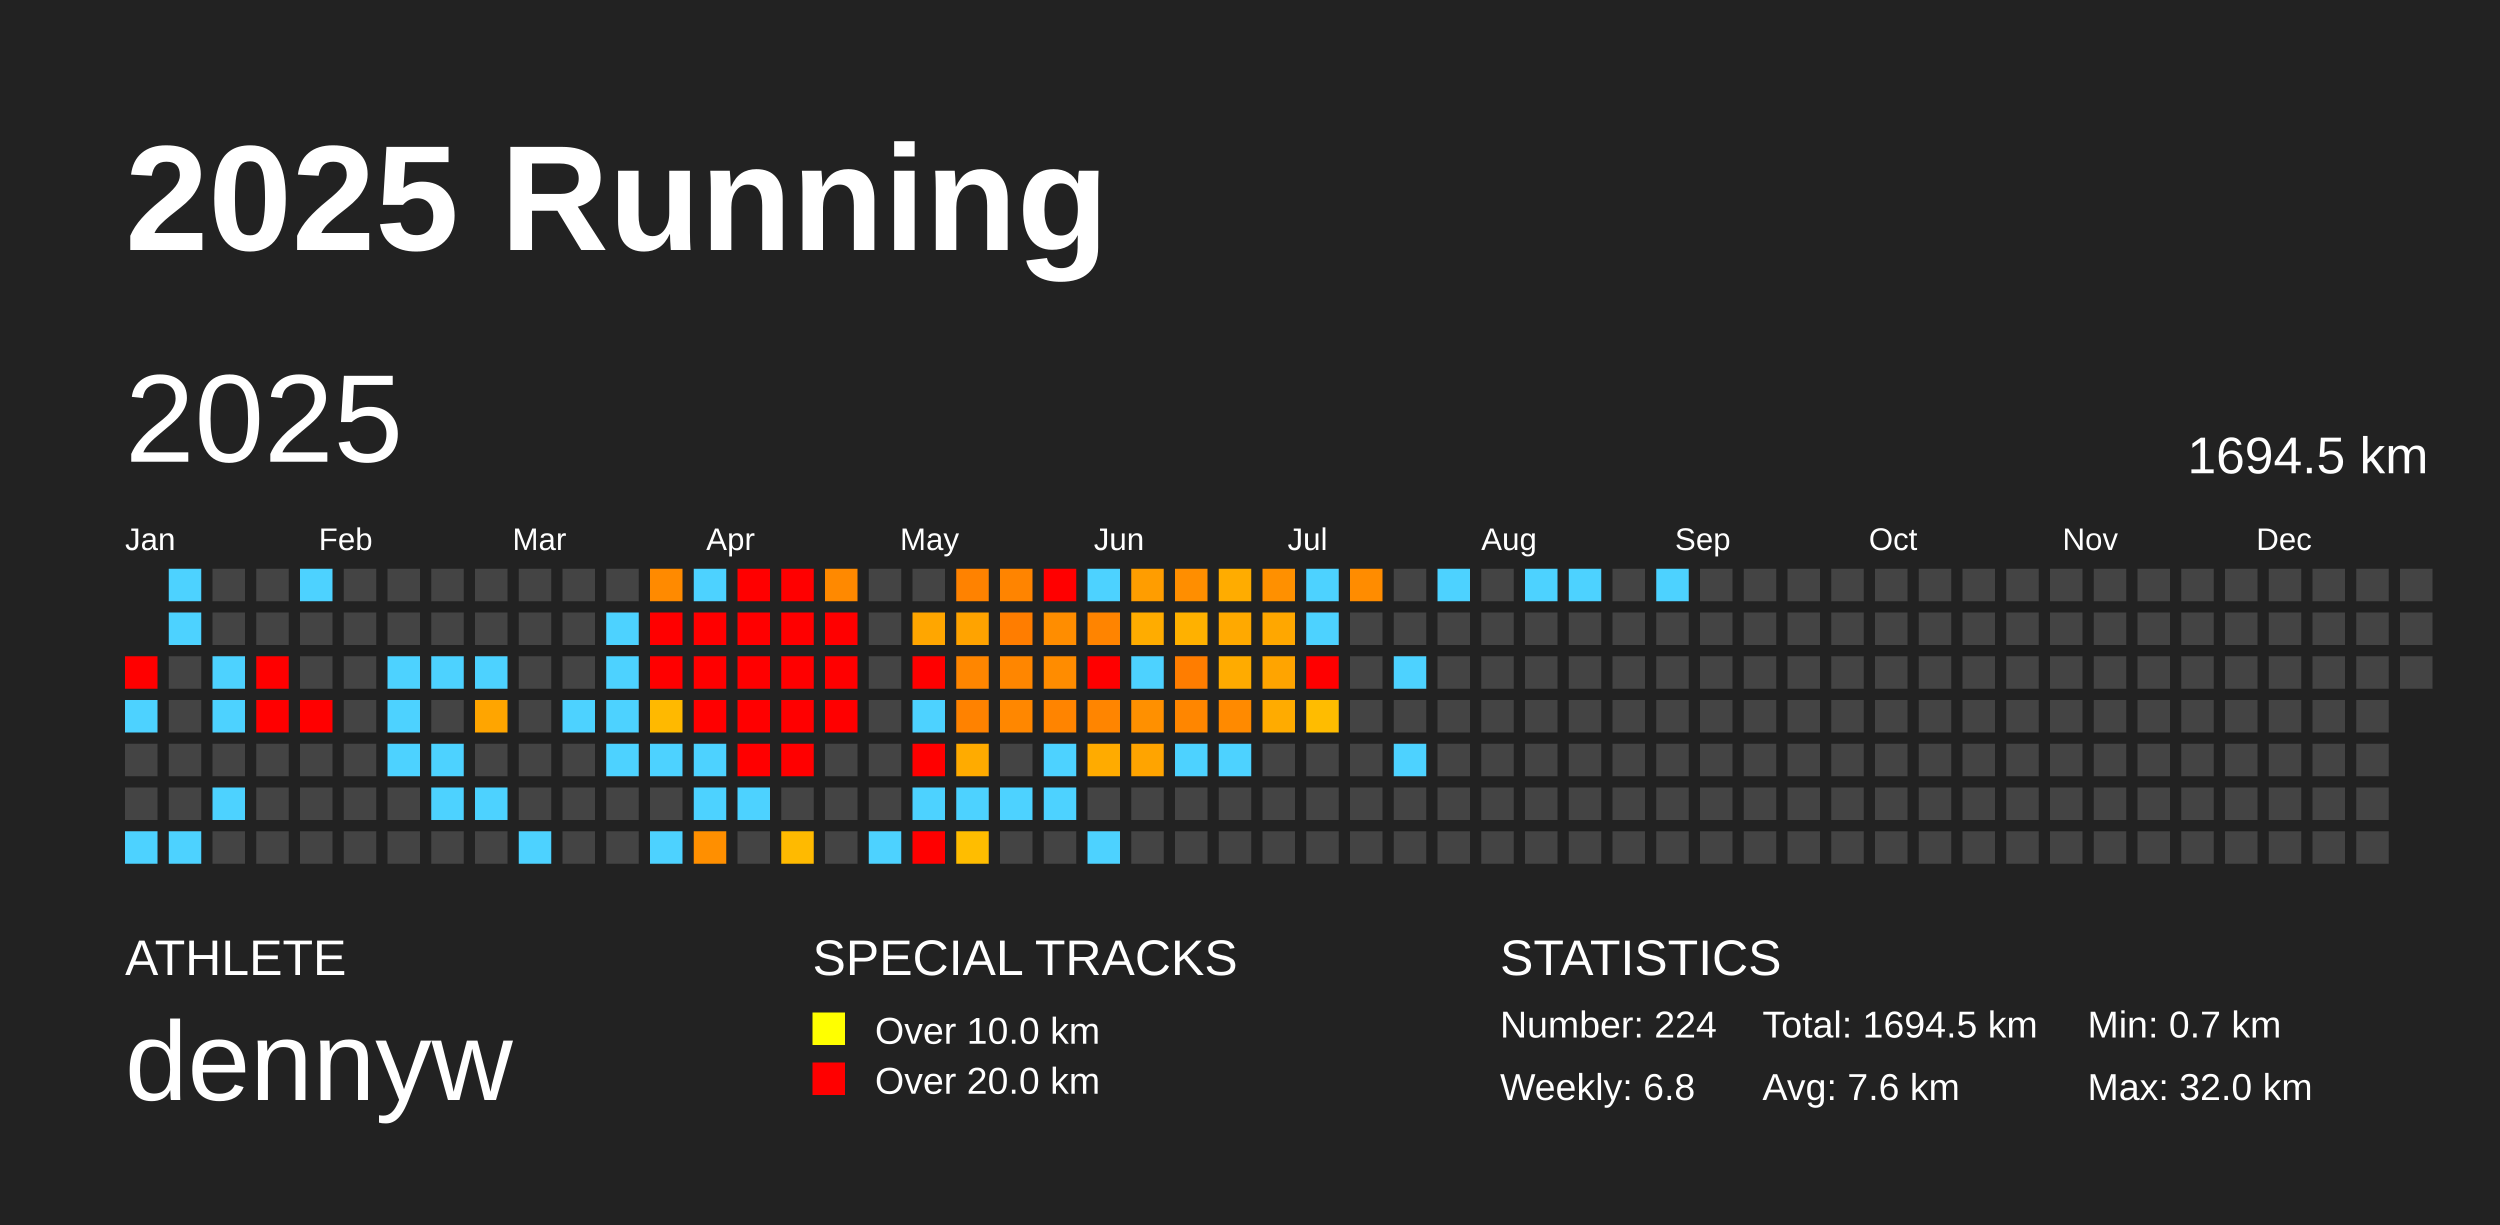
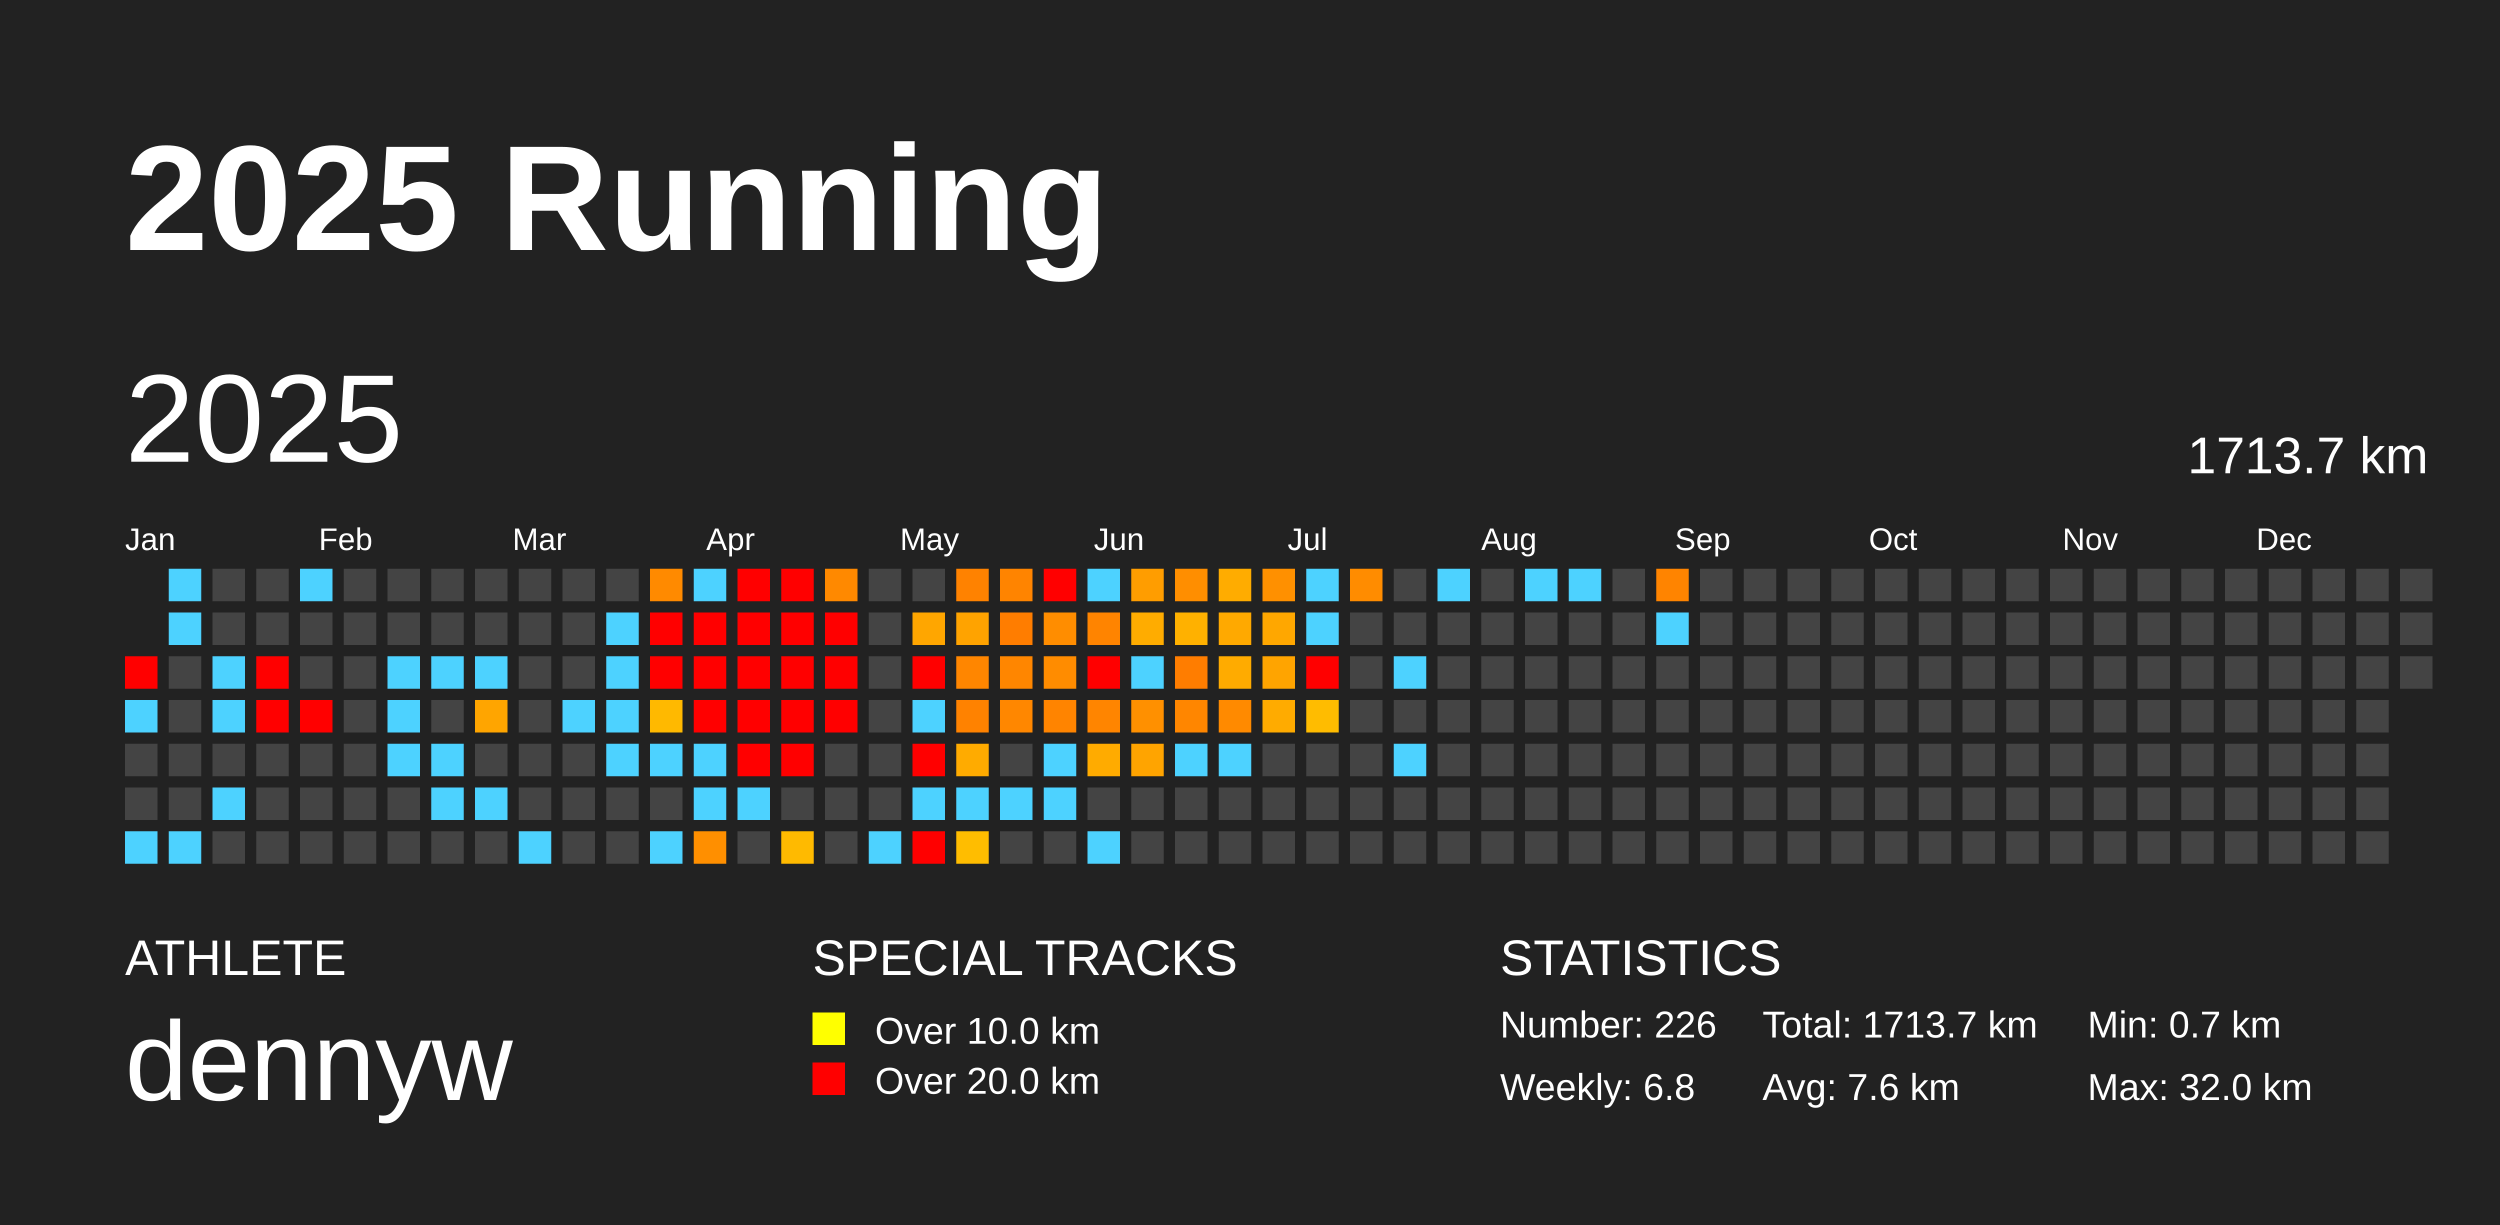
<svg xmlns="http://www.w3.org/2000/svg" baseProfile="full" height="98mm" version="1.1" viewBox="0,0,200,98" width="200mm">
  <defs />
  <rect fill="#222222" height="98" width="200" x="0" y="0" />
  <text fill="#FFFFFF" style="font-size:12px; font-family:Arial; font-weight:bold;" x="10" y="20">2025 Running</text>
  <text fill="#FFFFFF" style="font-size:4px; font-family:Arial" x="10" y="78">ATHLETE</text>
  <text fill="#FFFFFF" style="font-size:9px; font-family:Arial" x="10" y="88">dennyw</text>
  <text fill="#FFFFFF" style="font-size:4px; font-family:Arial" x="65" y="78">SPECIAL TRACKS</text>
  <rect fill="yellow" height="2.6" width="2.6" x="65" y="81" />
  <text fill="#FFFFFF" style="font-size:3px; font-family:Arial" x="70" y="83.5">Over 10.0 km</text>
  <rect fill="red" height="2.6" width="2.6" x="65" y="85" />
  <text fill="#FFFFFF" style="font-size:3px; font-family:Arial" x="70" y="87.5">Over 20.0 km</text>
  <text fill="#FFFFFF" style="font-size:4px; font-family:Arial" x="120" y="78">STATISTICS</text>
-   <text fill="#FFFFFF" style="font-size:3px; font-family:Arial" x="120" y="83">Number: 224</text>
+   <text fill="#FFFFFF" style="font-size:3px; font-family:Arial" x="120" y="83">Number: 226</text>
  <text fill="#FFFFFF" style="font-size:3px; font-family:Arial" x="120" y="88">Weekly: 6.8</text>
-   <text fill="#FFFFFF" style="font-size:3px; font-family:Arial" x="141" y="83">Total: 1694.5 km</text>
+   <text fill="#FFFFFF" style="font-size:3px; font-family:Arial" x="141" y="83">Total: 1713.7 km</text>
  <text fill="#FFFFFF" style="font-size:3px; font-family:Arial" x="141" y="88">Avg: 7.6 km</text>
  <text fill="#FFFFFF" style="font-size:3px; font-family:Arial" x="167" y="83">Min: 0.7 km</text>
  <text fill="#FFFFFF" style="font-size:3px; font-family:Arial" x="167" y="88">Max: 32.0 km</text>
  <text dominant-baseline="hanging" fill="#FFFFFF" style="font-size:10.0px; font-family:Arial;" x="10" y="30">2025</text>
-   <text dominant-baseline="hanging" fill="#FFFFFF" style="font-size:4.125px; font-family:Arial;" x="175" y="35">1694.5 km</text>
+   <text dominant-baseline="hanging" fill="#FFFFFF" style="font-size:4.125px; font-family:Arial;" x="175" y="35">1713.7 km</text>
  <text fill="#FFFFFF" style="font-size:2.5px; font-family:Arial" x="10.0" y="44">Jan</text>
  <text fill="#FFFFFF" style="font-size:2.5px; font-family:Arial" x="25.5" y="44">Feb</text>
  <text fill="#FFFFFF" style="font-size:2.5px; font-family:Arial" x="41.0" y="44">Mar</text>
  <text fill="#FFFFFF" style="font-size:2.5px; font-family:Arial" x="56.5" y="44">Apr</text>
  <text fill="#FFFFFF" style="font-size:2.5px; font-family:Arial" x="72.0" y="44">May</text>
  <text fill="#FFFFFF" style="font-size:2.5px; font-family:Arial" x="87.5" y="44">Jun</text>
  <text fill="#FFFFFF" style="font-size:2.5px; font-family:Arial" x="103.0" y="44">Jul</text>
  <text fill="#FFFFFF" style="font-size:2.5px; font-family:Arial" x="118.5" y="44">Aug</text>
  <text fill="#FFFFFF" style="font-size:2.5px; font-family:Arial" x="134.0" y="44">Sep</text>
  <text fill="#FFFFFF" style="font-size:2.5px; font-family:Arial" x="149.5" y="44">Oct</text>
  <text fill="#FFFFFF" style="font-size:2.5px; font-family:Arial" x="165.0" y="44">Nov</text>
  <text fill="#FFFFFF" style="font-size:2.5px; font-family:Arial" x="180.5" y="44">Dec</text>
  <rect fill="red" height="2.6" width="2.6" x="10.0" y="52.5" />
  <rect fill="#4dd2ff" height="2.6" width="2.6" x="10.0" y="56.0" />
  <rect fill="#444444" height="2.6" width="2.6" x="10.0" y="59.5" />
  <rect fill="#444444" height="2.6" width="2.6" x="10.0" y="63.0" />
  <rect fill="#4dd2ff" height="2.6" width="2.6" x="10.0" y="66.5" />
  <rect fill="#4dd2ff" height="2.6" width="2.6" x="13.5" y="45.5" />
  <rect fill="#4dd2ff" height="2.6" width="2.6" x="13.5" y="49.0" />
  <rect fill="#444444" height="2.6" width="2.6" x="13.5" y="52.5" />
  <rect fill="#444444" height="2.6" width="2.6" x="13.5" y="56.0" />
  <rect fill="#444444" height="2.6" width="2.6" x="13.5" y="59.5" />
  <rect fill="#444444" height="2.6" width="2.6" x="13.5" y="63.0" />
  <rect fill="#4dd2ff" height="2.6" width="2.6" x="13.5" y="66.5" />
  <rect fill="#444444" height="2.6" width="2.6" x="17.0" y="45.5" />
  <rect fill="#444444" height="2.6" width="2.6" x="17.0" y="49.0" />
  <rect fill="#4dd2ff" height="2.6" width="2.6" x="17.0" y="52.5" />
  <rect fill="#4dd2ff" height="2.6" width="2.6" x="17.0" y="56.0" />
  <rect fill="#444444" height="2.6" width="2.6" x="17.0" y="59.5" />
  <rect fill="#4dd2ff" height="2.6" width="2.6" x="17.0" y="63.0" />
  <rect fill="#444444" height="2.6" width="2.6" x="17.0" y="66.5" />
  <rect fill="#444444" height="2.6" width="2.6" x="20.5" y="45.5" />
  <rect fill="#444444" height="2.6" width="2.6" x="20.5" y="49.0" />
  <rect fill="red" height="2.6" width="2.6" x="20.5" y="52.5" />
  <rect fill="red" height="2.6" width="2.6" x="20.5" y="56.0" />
  <rect fill="#444444" height="2.6" width="2.6" x="20.5" y="59.5" />
  <rect fill="#444444" height="2.6" width="2.6" x="20.5" y="63.0" />
  <rect fill="#444444" height="2.6" width="2.6" x="20.5" y="66.5" />
  <rect fill="#4dd2ff" height="2.6" width="2.6" x="24.0" y="45.5" />
  <rect fill="#444444" height="2.6" width="2.6" x="24.0" y="49.0" />
  <rect fill="#444444" height="2.6" width="2.6" x="24.0" y="52.5" />
  <rect fill="red" height="2.6" width="2.6" x="24.0" y="56.0" />
  <rect fill="#444444" height="2.6" width="2.6" x="24.0" y="59.5" />
  <rect fill="#444444" height="2.6" width="2.6" x="24.0" y="63.0" />
  <rect fill="#444444" height="2.6" width="2.6" x="24.0" y="66.5" />
  <rect fill="#444444" height="2.6" width="2.6" x="27.5" y="45.5" />
  <rect fill="#444444" height="2.6" width="2.6" x="27.5" y="49.0" />
  <rect fill="#444444" height="2.6" width="2.6" x="27.5" y="52.5" />
  <rect fill="#444444" height="2.6" width="2.6" x="27.5" y="56.0" />
  <rect fill="#444444" height="2.6" width="2.6" x="27.5" y="59.5" />
  <rect fill="#444444" height="2.6" width="2.6" x="27.5" y="63.0" />
  <rect fill="#444444" height="2.6" width="2.6" x="27.5" y="66.5" />
  <rect fill="#444444" height="2.6" width="2.6" x="31.0" y="45.5" />
  <rect fill="#444444" height="2.6" width="2.6" x="31.0" y="49.0" />
  <rect fill="#4dd2ff" height="2.6" width="2.6" x="31.0" y="52.5" />
  <rect fill="#4dd2ff" height="2.6" width="2.6" x="31.0" y="56.0" />
  <rect fill="#4dd2ff" height="2.6" width="2.6" x="31.0" y="59.5" />
  <rect fill="#444444" height="2.6" width="2.6" x="31.0" y="63.0" />
  <rect fill="#444444" height="2.6" width="2.6" x="31.0" y="66.5" />
  <rect fill="#444444" height="2.6" width="2.6" x="34.5" y="45.5" />
  <rect fill="#444444" height="2.6" width="2.6" x="34.5" y="49.0" />
  <rect fill="#4dd2ff" height="2.6" width="2.6" x="34.5" y="52.5" />
  <rect fill="#444444" height="2.6" width="2.6" x="34.5" y="56.0" />
  <rect fill="#4dd2ff" height="2.6" width="2.6" x="34.5" y="59.5" />
  <rect fill="#4dd2ff" height="2.6" width="2.6" x="34.5" y="63.0" />
  <rect fill="#444444" height="2.6" width="2.6" x="34.5" y="66.5" />
  <rect fill="#444444" height="2.6" width="2.6" x="38.0" y="45.5" />
  <rect fill="#444444" height="2.6" width="2.6" x="38.0" y="49.0" />
  <rect fill="#4dd2ff" height="2.6" width="2.6" x="38.0" y="52.5" />
  <rect fill="#ffa500" height="2.6" width="2.6" x="38.0" y="56.0" />
  <rect fill="#444444" height="2.6" width="2.6" x="38.0" y="59.5" />
  <rect fill="#4dd2ff" height="2.6" width="2.6" x="38.0" y="63.0" />
  <rect fill="#444444" height="2.6" width="2.6" x="38.0" y="66.5" />
  <rect fill="#444444" height="2.6" width="2.6" x="41.5" y="45.5" />
  <rect fill="#444444" height="2.6" width="2.6" x="41.5" y="49.0" />
  <rect fill="#444444" height="2.6" width="2.6" x="41.5" y="52.5" />
  <rect fill="#444444" height="2.6" width="2.6" x="41.5" y="56.0" />
  <rect fill="#444444" height="2.6" width="2.6" x="41.5" y="59.5" />
  <rect fill="#444444" height="2.6" width="2.6" x="41.5" y="63.0" />
  <rect fill="#4dd2ff" height="2.6" width="2.6" x="41.5" y="66.5" />
  <rect fill="#444444" height="2.6" width="2.6" x="45.0" y="45.5" />
  <rect fill="#444444" height="2.6" width="2.6" x="45.0" y="49.0" />
  <rect fill="#444444" height="2.6" width="2.6" x="45.0" y="52.5" />
  <rect fill="#4dd2ff" height="2.6" width="2.6" x="45.0" y="56.0" />
  <rect fill="#444444" height="2.6" width="2.6" x="45.0" y="59.5" />
  <rect fill="#444444" height="2.6" width="2.6" x="45.0" y="63.0" />
  <rect fill="#444444" height="2.6" width="2.6" x="45.0" y="66.5" />
  <rect fill="#444444" height="2.6" width="2.6" x="48.5" y="45.5" />
  <rect fill="#4dd2ff" height="2.6" width="2.6" x="48.5" y="49.0" />
  <rect fill="#4dd2ff" height="2.6" width="2.6" x="48.5" y="52.5" />
  <rect fill="#4dd2ff" height="2.6" width="2.6" x="48.5" y="56.0" />
  <rect fill="#4dd2ff" height="2.6" width="2.6" x="48.5" y="59.5" />
  <rect fill="#444444" height="2.6" width="2.6" x="48.5" y="63.0" />
  <rect fill="#444444" height="2.6" width="2.6" x="48.5" y="66.5" />
  <rect fill="#ff8a00" height="2.6" width="2.6" x="52.0" y="45.5" />
  <rect fill="red" height="2.6" width="2.6" x="52.0" y="49.0" />
  <rect fill="red" height="2.6" width="2.6" x="52.0" y="52.5" />
  <rect fill="#ffb900" height="2.6" width="2.6" x="52.0" y="56.0" />
  <rect fill="#4dd2ff" height="2.6" width="2.6" x="52.0" y="59.5" />
  <rect fill="#444444" height="2.6" width="2.6" x="52.0" y="63.0" />
  <rect fill="#4dd2ff" height="2.6" width="2.6" x="52.0" y="66.5" />
  <rect fill="#4dd2ff" height="2.6" width="2.6" x="55.5" y="45.5" />
  <rect fill="red" height="2.6" width="2.6" x="55.5" y="49.0" />
  <rect fill="red" height="2.6" width="2.6" x="55.5" y="52.5" />
  <rect fill="red" height="2.6" width="2.6" x="55.5" y="56.0" />
  <rect fill="#4dd2ff" height="2.6" width="2.6" x="55.5" y="59.5" />
  <rect fill="#4dd2ff" height="2.6" width="2.6" x="55.5" y="63.0" />
  <rect fill="#ff8f00" height="2.6" width="2.6" x="55.5" y="66.5" />
  <rect fill="red" height="2.6" width="2.6" x="59.0" y="45.5" />
  <rect fill="red" height="2.6" width="2.6" x="59.0" y="49.0" />
  <rect fill="red" height="2.6" width="2.6" x="59.0" y="52.5" />
  <rect fill="red" height="2.6" width="2.6" x="59.0" y="56.0" />
  <rect fill="red" height="2.6" width="2.6" x="59.0" y="59.5" />
  <rect fill="#4dd2ff" height="2.6" width="2.6" x="59.0" y="63.0" />
  <rect fill="#444444" height="2.6" width="2.6" x="59.0" y="66.5" />
  <rect fill="red" height="2.6" width="2.6" x="62.5" y="45.5" />
  <rect fill="red" height="2.6" width="2.6" x="62.5" y="49.0" />
  <rect fill="red" height="2.6" width="2.6" x="62.5" y="52.5" />
  <rect fill="red" height="2.6" width="2.6" x="62.5" y="56.0" />
  <rect fill="red" height="2.6" width="2.6" x="62.5" y="59.5" />
  <rect fill="#444444" height="2.6" width="2.6" x="62.5" y="63.0" />
  <rect fill="#ffba00" height="2.6" width="2.6" x="62.5" y="66.5" />
  <rect fill="#ff8900" height="2.6" width="2.6" x="66.0" y="45.5" />
  <rect fill="red" height="2.6" width="2.6" x="66.0" y="49.0" />
  <rect fill="red" height="2.6" width="2.6" x="66.0" y="52.5" />
  <rect fill="red" height="2.6" width="2.6" x="66.0" y="56.0" />
  <rect fill="#444444" height="2.6" width="2.6" x="66.0" y="59.5" />
  <rect fill="#444444" height="2.6" width="2.6" x="66.0" y="63.0" />
  <rect fill="#444444" height="2.6" width="2.6" x="66.0" y="66.5" />
  <rect fill="#444444" height="2.6" width="2.6" x="69.5" y="45.5" />
  <rect fill="#444444" height="2.6" width="2.6" x="69.5" y="49.0" />
  <rect fill="#444444" height="2.6" width="2.6" x="69.5" y="52.5" />
  <rect fill="#444444" height="2.6" width="2.6" x="69.5" y="56.0" />
  <rect fill="#444444" height="2.6" width="2.6" x="69.5" y="59.5" />
  <rect fill="#444444" height="2.6" width="2.6" x="69.5" y="63.0" />
  <rect fill="#4dd2ff" height="2.6" width="2.6" x="69.5" y="66.5" />
  <rect fill="#444444" height="2.6" width="2.6" x="73.0" y="45.5" />
  <rect fill="#ffa600" height="2.6" width="2.6" x="73.0" y="49.0" />
  <rect fill="red" height="2.6" width="2.6" x="73.0" y="52.5" />
  <rect fill="#4dd2ff" height="2.6" width="2.6" x="73.0" y="56.0" />
  <rect fill="red" height="2.6" width="2.6" x="73.0" y="59.5" />
  <rect fill="#4dd2ff" height="2.6" width="2.6" x="73.0" y="63.0" />
  <rect fill="red" height="2.6" width="2.6" x="73.0" y="66.5" />
  <rect fill="#ff8200" height="2.6" width="2.6" x="76.5" y="45.5" />
  <rect fill="#ffa300" height="2.6" width="2.6" x="76.5" y="49.0" />
  <rect fill="#ff8600" height="2.6" width="2.6" x="76.5" y="52.5" />
  <rect fill="#ff8200" height="2.6" width="2.6" x="76.5" y="56.0" />
  <rect fill="#ffab00" height="2.6" width="2.6" x="76.5" y="59.5" />
  <rect fill="#4dd2ff" height="2.6" width="2.6" x="76.5" y="63.0" />
  <rect fill="#ffbd00" height="2.6" width="2.6" x="76.5" y="66.5" />
  <rect fill="#ff8400" height="2.6" width="2.6" x="80.0" y="45.5" />
  <rect fill="#ff7d00" height="2.6" width="2.6" x="80.0" y="49.0" />
  <rect fill="#ff8600" height="2.6" width="2.6" x="80.0" y="52.5" />
  <rect fill="#ff8700" height="2.6" width="2.6" x="80.0" y="56.0" />
  <rect fill="#444444" height="2.6" width="2.6" x="80.0" y="59.5" />
  <rect fill="#4dd2ff" height="2.6" width="2.6" x="80.0" y="63.0" />
  <rect fill="#444444" height="2.6" width="2.6" x="80.0" y="66.5" />
  <rect fill="red" height="2.6" width="2.6" x="83.5" y="45.5" />
  <rect fill="#ff8d00" height="2.6" width="2.6" x="83.5" y="49.0" />
  <rect fill="#ff8c00" height="2.6" width="2.6" x="83.5" y="52.5" />
  <rect fill="#ff8400" height="2.6" width="2.6" x="83.5" y="56.0" />
  <rect fill="#4dd2ff" height="2.6" width="2.6" x="83.5" y="59.5" />
  <rect fill="#4dd2ff" height="2.6" width="2.6" x="83.5" y="63.0" />
  <rect fill="#444444" height="2.6" width="2.6" x="83.5" y="66.5" />
  <rect fill="#4dd2ff" height="2.6" width="2.6" x="87.0" y="45.5" />
  <rect fill="#ff8400" height="2.6" width="2.6" x="87.0" y="49.0" />
  <rect fill="red" height="2.6" width="2.6" x="87.0" y="52.5" />
  <rect fill="#ff8500" height="2.6" width="2.6" x="87.0" y="56.0" />
  <rect fill="#ffab00" height="2.6" width="2.6" x="87.0" y="59.5" />
  <rect fill="#444444" height="2.6" width="2.6" x="87.0" y="63.0" />
  <rect fill="#4dd2ff" height="2.6" width="2.6" x="87.0" y="66.5" />
  <rect fill="#ff9d00" height="2.6" width="2.6" x="90.5" y="45.5" />
  <rect fill="#ffac00" height="2.6" width="2.6" x="90.5" y="49.0" />
  <rect fill="#4dd2ff" height="2.6" width="2.6" x="90.5" y="52.5" />
  <rect fill="#ff9000" height="2.6" width="2.6" x="90.5" y="56.0" />
  <rect fill="#ffa400" height="2.6" width="2.6" x="90.5" y="59.5" />
  <rect fill="#444444" height="2.6" width="2.6" x="90.5" y="63.0" />
  <rect fill="#444444" height="2.6" width="2.6" x="90.5" y="66.5" />
  <rect fill="#ff8e00" height="2.6" width="2.6" x="94.0" y="45.5" />
  <rect fill="#ffb100" height="2.6" width="2.6" x="94.0" y="49.0" />
  <rect fill="#ff7d00" height="2.6" width="2.6" x="94.0" y="52.5" />
  <rect fill="#ff8600" height="2.6" width="2.6" x="94.0" y="56.0" />
  <rect fill="#4dd2ff" height="2.6" width="2.6" x="94.0" y="59.5" />
  <rect fill="#444444" height="2.6" width="2.6" x="94.0" y="63.0" />
  <rect fill="#444444" height="2.6" width="2.6" x="94.0" y="66.5" />
  <rect fill="#ffac00" height="2.6" width="2.6" x="97.5" y="45.5" />
  <rect fill="#ffa900" height="2.6" width="2.6" x="97.5" y="49.0" />
  <rect fill="#ffab00" height="2.6" width="2.6" x="97.5" y="52.5" />
  <rect fill="#ff8a00" height="2.6" width="2.6" x="97.5" y="56.0" />
  <rect fill="#4dd2ff" height="2.6" width="2.6" x="97.5" y="59.5" />
  <rect fill="#444444" height="2.6" width="2.6" x="97.5" y="63.0" />
  <rect fill="#444444" height="2.6" width="2.6" x="97.5" y="66.5" />
  <rect fill="#ff9000" height="2.6" width="2.6" x="101.0" y="45.5" />
  <rect fill="#ffa700" height="2.6" width="2.6" x="101.0" y="49.0" />
  <rect fill="#ffa400" height="2.6" width="2.6" x="101.0" y="52.5" />
  <rect fill="#ffab00" height="2.6" width="2.6" x="101.0" y="56.0" />
  <rect fill="#444444" height="2.6" width="2.6" x="101.0" y="59.5" />
  <rect fill="#444444" height="2.6" width="2.6" x="101.0" y="63.0" />
  <rect fill="#444444" height="2.6" width="2.6" x="101.0" y="66.5" />
  <rect fill="#4dd2ff" height="2.6" width="2.6" x="104.5" y="45.5" />
  <rect fill="#4dd2ff" height="2.6" width="2.6" x="104.5" y="49.0" />
  <rect fill="red" height="2.6" width="2.6" x="104.5" y="52.5" />
  <rect fill="#ffbc00" height="2.6" width="2.6" x="104.5" y="56.0" />
  <rect fill="#444444" height="2.6" width="2.6" x="104.5" y="59.5" />
  <rect fill="#444444" height="2.6" width="2.6" x="104.5" y="63.0" />
  <rect fill="#444444" height="2.6" width="2.6" x="104.5" y="66.5" />
  <rect fill="#ff8c00" height="2.6" width="2.6" x="108.0" y="45.5" />
  <rect fill="#444444" height="2.6" width="2.6" x="108.0" y="49.0" />
  <rect fill="#444444" height="2.6" width="2.6" x="108.0" y="52.5" />
  <rect fill="#444444" height="2.6" width="2.6" x="108.0" y="56.0" />
  <rect fill="#444444" height="2.6" width="2.6" x="108.0" y="59.5" />
  <rect fill="#444444" height="2.6" width="2.6" x="108.0" y="63.0" />
  <rect fill="#444444" height="2.6" width="2.6" x="108.0" y="66.5" />
  <rect fill="#444444" height="2.6" width="2.6" x="111.5" y="45.5" />
  <rect fill="#444444" height="2.6" width="2.6" x="111.5" y="49.0" />
  <rect fill="#4dd2ff" height="2.6" width="2.6" x="111.5" y="52.5" />
  <rect fill="#444444" height="2.6" width="2.6" x="111.5" y="56.0" />
  <rect fill="#4dd2ff" height="2.6" width="2.6" x="111.5" y="59.5" />
  <rect fill="#444444" height="2.6" width="2.6" x="111.5" y="63.0" />
  <rect fill="#444444" height="2.6" width="2.6" x="111.5" y="66.5" />
  <rect fill="#4dd2ff" height="2.6" width="2.6" x="115.0" y="45.5" />
  <rect fill="#444444" height="2.6" width="2.6" x="115.0" y="49.0" />
  <rect fill="#444444" height="2.6" width="2.6" x="115.0" y="52.5" />
  <rect fill="#444444" height="2.6" width="2.6" x="115.0" y="56.0" />
  <rect fill="#444444" height="2.6" width="2.6" x="115.0" y="59.5" />
  <rect fill="#444444" height="2.6" width="2.6" x="115.0" y="63.0" />
  <rect fill="#444444" height="2.6" width="2.6" x="115.0" y="66.5" />
  <rect fill="#444444" height="2.6" width="2.6" x="118.5" y="45.5" />
  <rect fill="#444444" height="2.6" width="2.6" x="118.5" y="49.0" />
  <rect fill="#444444" height="2.6" width="2.6" x="118.5" y="52.5" />
  <rect fill="#444444" height="2.6" width="2.6" x="118.5" y="56.0" />
  <rect fill="#444444" height="2.6" width="2.6" x="118.5" y="59.5" />
  <rect fill="#444444" height="2.6" width="2.6" x="118.5" y="63.0" />
  <rect fill="#444444" height="2.6" width="2.6" x="118.5" y="66.5" />
  <rect fill="#4dd2ff" height="2.6" width="2.6" x="122.0" y="45.5" />
  <rect fill="#444444" height="2.6" width="2.6" x="122.0" y="49.0" />
  <rect fill="#444444" height="2.6" width="2.6" x="122.0" y="52.5" />
  <rect fill="#444444" height="2.6" width="2.6" x="122.0" y="56.0" />
  <rect fill="#444444" height="2.6" width="2.6" x="122.0" y="59.5" />
  <rect fill="#444444" height="2.6" width="2.6" x="122.0" y="63.0" />
  <rect fill="#444444" height="2.6" width="2.6" x="122.0" y="66.5" />
  <rect fill="#4dd2ff" height="2.6" width="2.6" x="125.5" y="45.5" />
  <rect fill="#444444" height="2.6" width="2.6" x="125.5" y="49.0" />
  <rect fill="#444444" height="2.6" width="2.6" x="125.5" y="52.5" />
  <rect fill="#444444" height="2.6" width="2.6" x="125.5" y="56.0" />
  <rect fill="#444444" height="2.6" width="2.6" x="125.5" y="59.5" />
  <rect fill="#444444" height="2.6" width="2.6" x="125.5" y="63.0" />
  <rect fill="#444444" height="2.6" width="2.6" x="125.5" y="66.5" />
  <rect fill="#444444" height="2.6" width="2.6" x="129.0" y="45.5" />
  <rect fill="#444444" height="2.6" width="2.6" x="129.0" y="49.0" />
  <rect fill="#444444" height="2.6" width="2.6" x="129.0" y="52.5" />
  <rect fill="#444444" height="2.6" width="2.6" x="129.0" y="56.0" />
  <rect fill="#444444" height="2.6" width="2.6" x="129.0" y="59.5" />
  <rect fill="#444444" height="2.6" width="2.6" x="129.0" y="63.0" />
  <rect fill="#444444" height="2.6" width="2.6" x="129.0" y="66.5" />
-   <rect fill="#4dd2ff" height="2.6" width="2.6" x="132.5" y="45.5" />
-   <rect fill="#444444" height="2.6" width="2.6" x="132.5" y="49.0" />
+   <rect fill="#ff8400" height="2.6" width="2.6" x="132.5" y="45.5" />
+   <rect fill="#4dd2ff" height="2.6" width="2.6" x="132.5" y="49.0" />
  <rect fill="#444444" height="2.6" width="2.6" x="132.5" y="52.5" />
  <rect fill="#444444" height="2.6" width="2.6" x="132.5" y="56.0" />
  <rect fill="#444444" height="2.6" width="2.6" x="132.5" y="59.5" />
  <rect fill="#444444" height="2.6" width="2.6" x="132.5" y="63.0" />
  <rect fill="#444444" height="2.6" width="2.6" x="132.5" y="66.5" />
  <rect fill="#444444" height="2.6" width="2.6" x="136.0" y="45.5" />
  <rect fill="#444444" height="2.6" width="2.6" x="136.0" y="49.0" />
  <rect fill="#444444" height="2.6" width="2.6" x="136.0" y="52.5" />
  <rect fill="#444444" height="2.6" width="2.6" x="136.0" y="56.0" />
  <rect fill="#444444" height="2.6" width="2.6" x="136.0" y="59.5" />
  <rect fill="#444444" height="2.6" width="2.6" x="136.0" y="63.0" />
  <rect fill="#444444" height="2.6" width="2.6" x="136.0" y="66.5" />
  <rect fill="#444444" height="2.6" width="2.6" x="139.5" y="45.5" />
  <rect fill="#444444" height="2.6" width="2.6" x="139.5" y="49.0" />
  <rect fill="#444444" height="2.6" width="2.6" x="139.5" y="52.5" />
  <rect fill="#444444" height="2.6" width="2.6" x="139.5" y="56.0" />
  <rect fill="#444444" height="2.6" width="2.6" x="139.5" y="59.5" />
  <rect fill="#444444" height="2.6" width="2.6" x="139.5" y="63.0" />
  <rect fill="#444444" height="2.6" width="2.6" x="139.5" y="66.5" />
  <rect fill="#444444" height="2.6" width="2.6" x="143.0" y="45.5" />
  <rect fill="#444444" height="2.6" width="2.6" x="143.0" y="49.0" />
  <rect fill="#444444" height="2.6" width="2.6" x="143.0" y="52.5" />
  <rect fill="#444444" height="2.6" width="2.6" x="143.0" y="56.0" />
  <rect fill="#444444" height="2.6" width="2.6" x="143.0" y="59.5" />
  <rect fill="#444444" height="2.6" width="2.6" x="143.0" y="63.0" />
  <rect fill="#444444" height="2.6" width="2.6" x="143.0" y="66.5" />
  <rect fill="#444444" height="2.6" width="2.6" x="146.5" y="45.5" />
  <rect fill="#444444" height="2.6" width="2.6" x="146.5" y="49.0" />
  <rect fill="#444444" height="2.6" width="2.6" x="146.5" y="52.5" />
  <rect fill="#444444" height="2.6" width="2.6" x="146.5" y="56.0" />
  <rect fill="#444444" height="2.6" width="2.6" x="146.5" y="59.5" />
  <rect fill="#444444" height="2.6" width="2.6" x="146.5" y="63.0" />
  <rect fill="#444444" height="2.6" width="2.6" x="146.5" y="66.5" />
  <rect fill="#444444" height="2.6" width="2.6" x="150.0" y="45.5" />
  <rect fill="#444444" height="2.6" width="2.6" x="150.0" y="49.0" />
  <rect fill="#444444" height="2.6" width="2.6" x="150.0" y="52.5" />
  <rect fill="#444444" height="2.6" width="2.6" x="150.0" y="56.0" />
  <rect fill="#444444" height="2.6" width="2.6" x="150.0" y="59.5" />
  <rect fill="#444444" height="2.6" width="2.6" x="150.0" y="63.0" />
  <rect fill="#444444" height="2.6" width="2.6" x="150.0" y="66.5" />
  <rect fill="#444444" height="2.6" width="2.6" x="153.5" y="45.5" />
  <rect fill="#444444" height="2.6" width="2.6" x="153.5" y="49.0" />
  <rect fill="#444444" height="2.6" width="2.6" x="153.5" y="52.5" />
  <rect fill="#444444" height="2.6" width="2.6" x="153.5" y="56.0" />
  <rect fill="#444444" height="2.6" width="2.6" x="153.5" y="59.5" />
  <rect fill="#444444" height="2.6" width="2.6" x="153.5" y="63.0" />
  <rect fill="#444444" height="2.6" width="2.6" x="153.5" y="66.5" />
  <rect fill="#444444" height="2.6" width="2.6" x="157.0" y="45.5" />
  <rect fill="#444444" height="2.6" width="2.6" x="157.0" y="49.0" />
  <rect fill="#444444" height="2.6" width="2.6" x="157.0" y="52.5" />
  <rect fill="#444444" height="2.6" width="2.6" x="157.0" y="56.0" />
  <rect fill="#444444" height="2.6" width="2.6" x="157.0" y="59.5" />
  <rect fill="#444444" height="2.6" width="2.6" x="157.0" y="63.0" />
  <rect fill="#444444" height="2.6" width="2.6" x="157.0" y="66.5" />
  <rect fill="#444444" height="2.6" width="2.6" x="160.5" y="45.5" />
  <rect fill="#444444" height="2.6" width="2.6" x="160.5" y="49.0" />
  <rect fill="#444444" height="2.6" width="2.6" x="160.5" y="52.5" />
  <rect fill="#444444" height="2.6" width="2.6" x="160.5" y="56.0" />
  <rect fill="#444444" height="2.6" width="2.6" x="160.5" y="59.5" />
  <rect fill="#444444" height="2.6" width="2.6" x="160.5" y="63.0" />
  <rect fill="#444444" height="2.6" width="2.6" x="160.5" y="66.5" />
  <rect fill="#444444" height="2.6" width="2.6" x="164.0" y="45.5" />
  <rect fill="#444444" height="2.6" width="2.6" x="164.0" y="49.0" />
  <rect fill="#444444" height="2.6" width="2.6" x="164.0" y="52.5" />
  <rect fill="#444444" height="2.6" width="2.6" x="164.0" y="56.0" />
  <rect fill="#444444" height="2.6" width="2.6" x="164.0" y="59.5" />
  <rect fill="#444444" height="2.6" width="2.6" x="164.0" y="63.0" />
  <rect fill="#444444" height="2.6" width="2.6" x="164.0" y="66.5" />
  <rect fill="#444444" height="2.6" width="2.6" x="167.5" y="45.5" />
  <rect fill="#444444" height="2.6" width="2.6" x="167.5" y="49.0" />
  <rect fill="#444444" height="2.6" width="2.6" x="167.5" y="52.5" />
  <rect fill="#444444" height="2.6" width="2.6" x="167.5" y="56.0" />
  <rect fill="#444444" height="2.6" width="2.6" x="167.5" y="59.5" />
  <rect fill="#444444" height="2.6" width="2.6" x="167.5" y="63.0" />
  <rect fill="#444444" height="2.6" width="2.6" x="167.5" y="66.5" />
  <rect fill="#444444" height="2.6" width="2.6" x="171.0" y="45.5" />
  <rect fill="#444444" height="2.6" width="2.6" x="171.0" y="49.0" />
  <rect fill="#444444" height="2.6" width="2.6" x="171.0" y="52.5" />
  <rect fill="#444444" height="2.6" width="2.6" x="171.0" y="56.0" />
  <rect fill="#444444" height="2.6" width="2.6" x="171.0" y="59.5" />
  <rect fill="#444444" height="2.6" width="2.6" x="171.0" y="63.0" />
  <rect fill="#444444" height="2.6" width="2.6" x="171.0" y="66.5" />
  <rect fill="#444444" height="2.6" width="2.6" x="174.5" y="45.5" />
  <rect fill="#444444" height="2.6" width="2.6" x="174.5" y="49.0" />
  <rect fill="#444444" height="2.6" width="2.6" x="174.5" y="52.5" />
  <rect fill="#444444" height="2.6" width="2.6" x="174.5" y="56.0" />
  <rect fill="#444444" height="2.6" width="2.6" x="174.5" y="59.5" />
  <rect fill="#444444" height="2.6" width="2.6" x="174.5" y="63.0" />
  <rect fill="#444444" height="2.6" width="2.6" x="174.5" y="66.5" />
  <rect fill="#444444" height="2.6" width="2.6" x="178.0" y="45.5" />
  <rect fill="#444444" height="2.6" width="2.6" x="178.0" y="49.0" />
  <rect fill="#444444" height="2.6" width="2.6" x="178.0" y="52.5" />
  <rect fill="#444444" height="2.6" width="2.6" x="178.0" y="56.0" />
  <rect fill="#444444" height="2.6" width="2.6" x="178.0" y="59.5" />
  <rect fill="#444444" height="2.6" width="2.6" x="178.0" y="63.0" />
  <rect fill="#444444" height="2.6" width="2.6" x="178.0" y="66.5" />
  <rect fill="#444444" height="2.6" width="2.6" x="181.5" y="45.5" />
  <rect fill="#444444" height="2.6" width="2.6" x="181.5" y="49.0" />
  <rect fill="#444444" height="2.6" width="2.6" x="181.5" y="52.5" />
  <rect fill="#444444" height="2.6" width="2.6" x="181.5" y="56.0" />
  <rect fill="#444444" height="2.6" width="2.6" x="181.5" y="59.5" />
  <rect fill="#444444" height="2.6" width="2.6" x="181.5" y="63.0" />
  <rect fill="#444444" height="2.6" width="2.6" x="181.5" y="66.5" />
  <rect fill="#444444" height="2.6" width="2.6" x="185.0" y="45.5" />
  <rect fill="#444444" height="2.6" width="2.6" x="185.0" y="49.0" />
  <rect fill="#444444" height="2.6" width="2.6" x="185.0" y="52.5" />
  <rect fill="#444444" height="2.6" width="2.6" x="185.0" y="56.0" />
  <rect fill="#444444" height="2.6" width="2.6" x="185.0" y="59.5" />
  <rect fill="#444444" height="2.6" width="2.6" x="185.0" y="63.0" />
  <rect fill="#444444" height="2.6" width="2.6" x="185.0" y="66.5" />
  <rect fill="#444444" height="2.6" width="2.6" x="188.5" y="45.5" />
  <rect fill="#444444" height="2.6" width="2.6" x="188.5" y="49.0" />
  <rect fill="#444444" height="2.6" width="2.6" x="188.5" y="52.5" />
  <rect fill="#444444" height="2.6" width="2.6" x="188.5" y="56.0" />
  <rect fill="#444444" height="2.6" width="2.6" x="188.5" y="59.5" />
  <rect fill="#444444" height="2.6" width="2.6" x="188.5" y="63.0" />
  <rect fill="#444444" height="2.6" width="2.6" x="188.5" y="66.5" />
  <rect fill="#444444" height="2.6" width="2.6" x="192.0" y="45.5" />
  <rect fill="#444444" height="2.6" width="2.6" x="192.0" y="49.0" />
  <rect fill="#444444" height="2.6" width="2.6" x="192.0" y="52.5" />
</svg>
